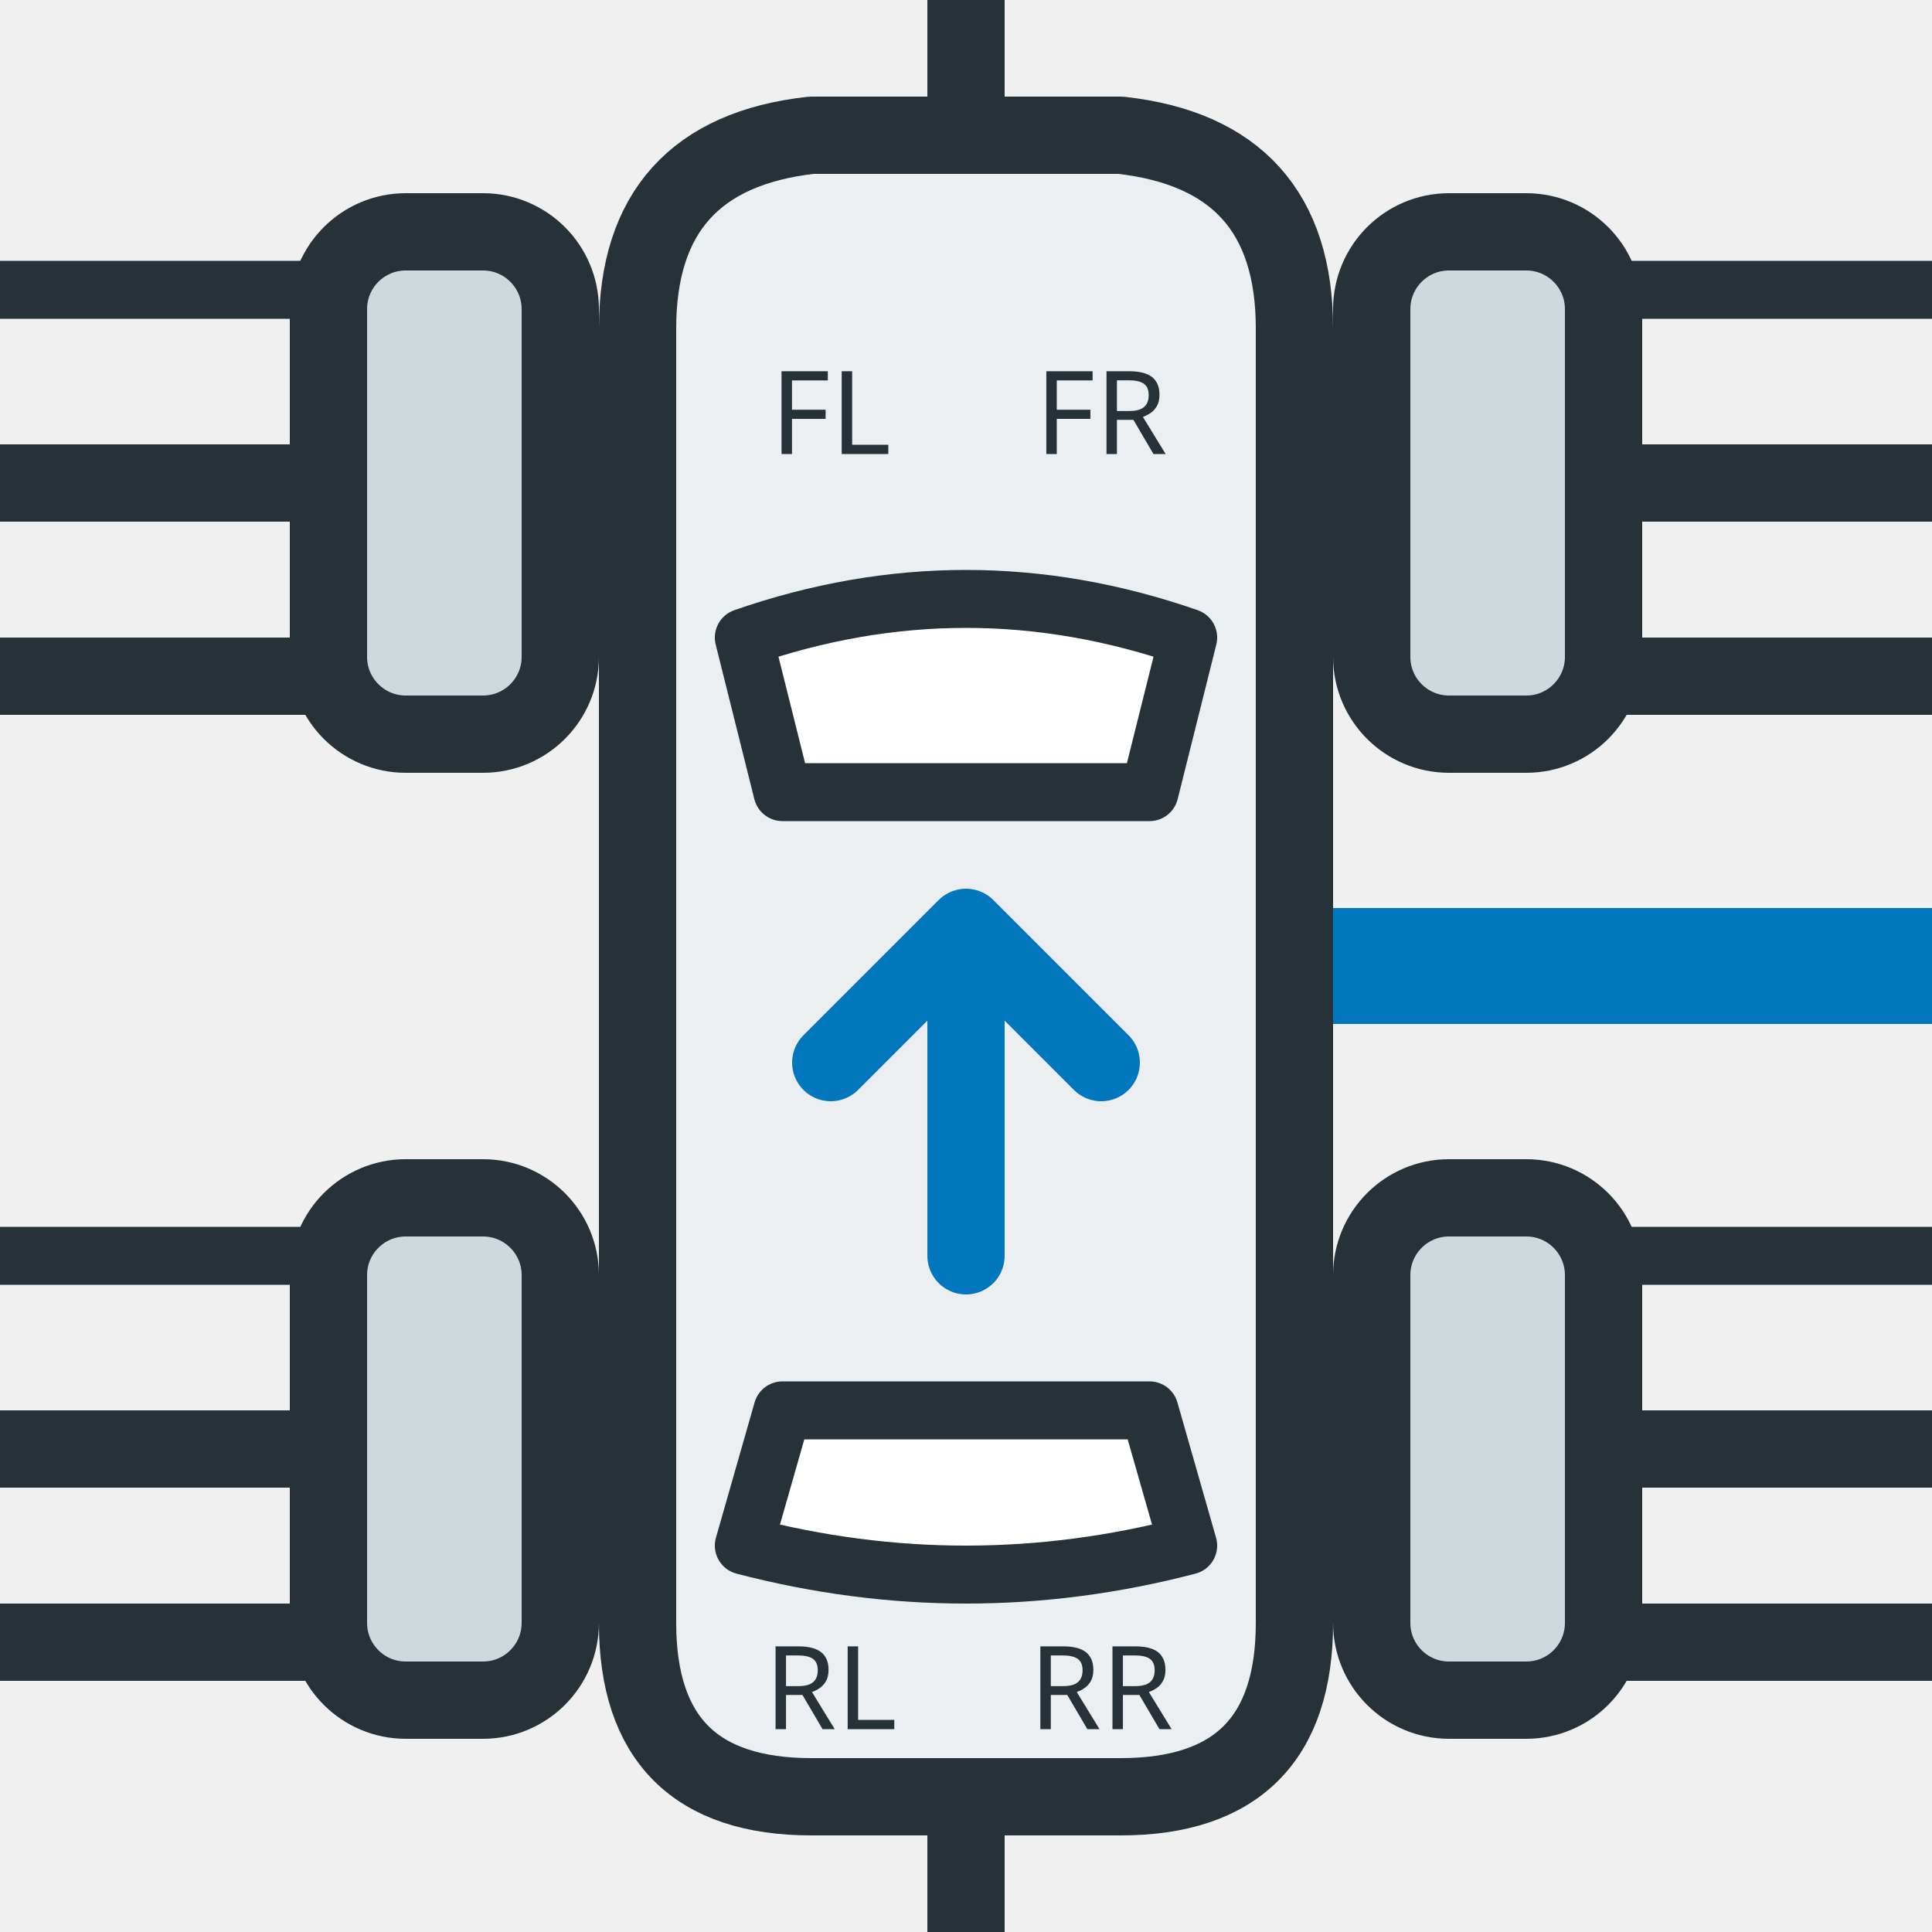
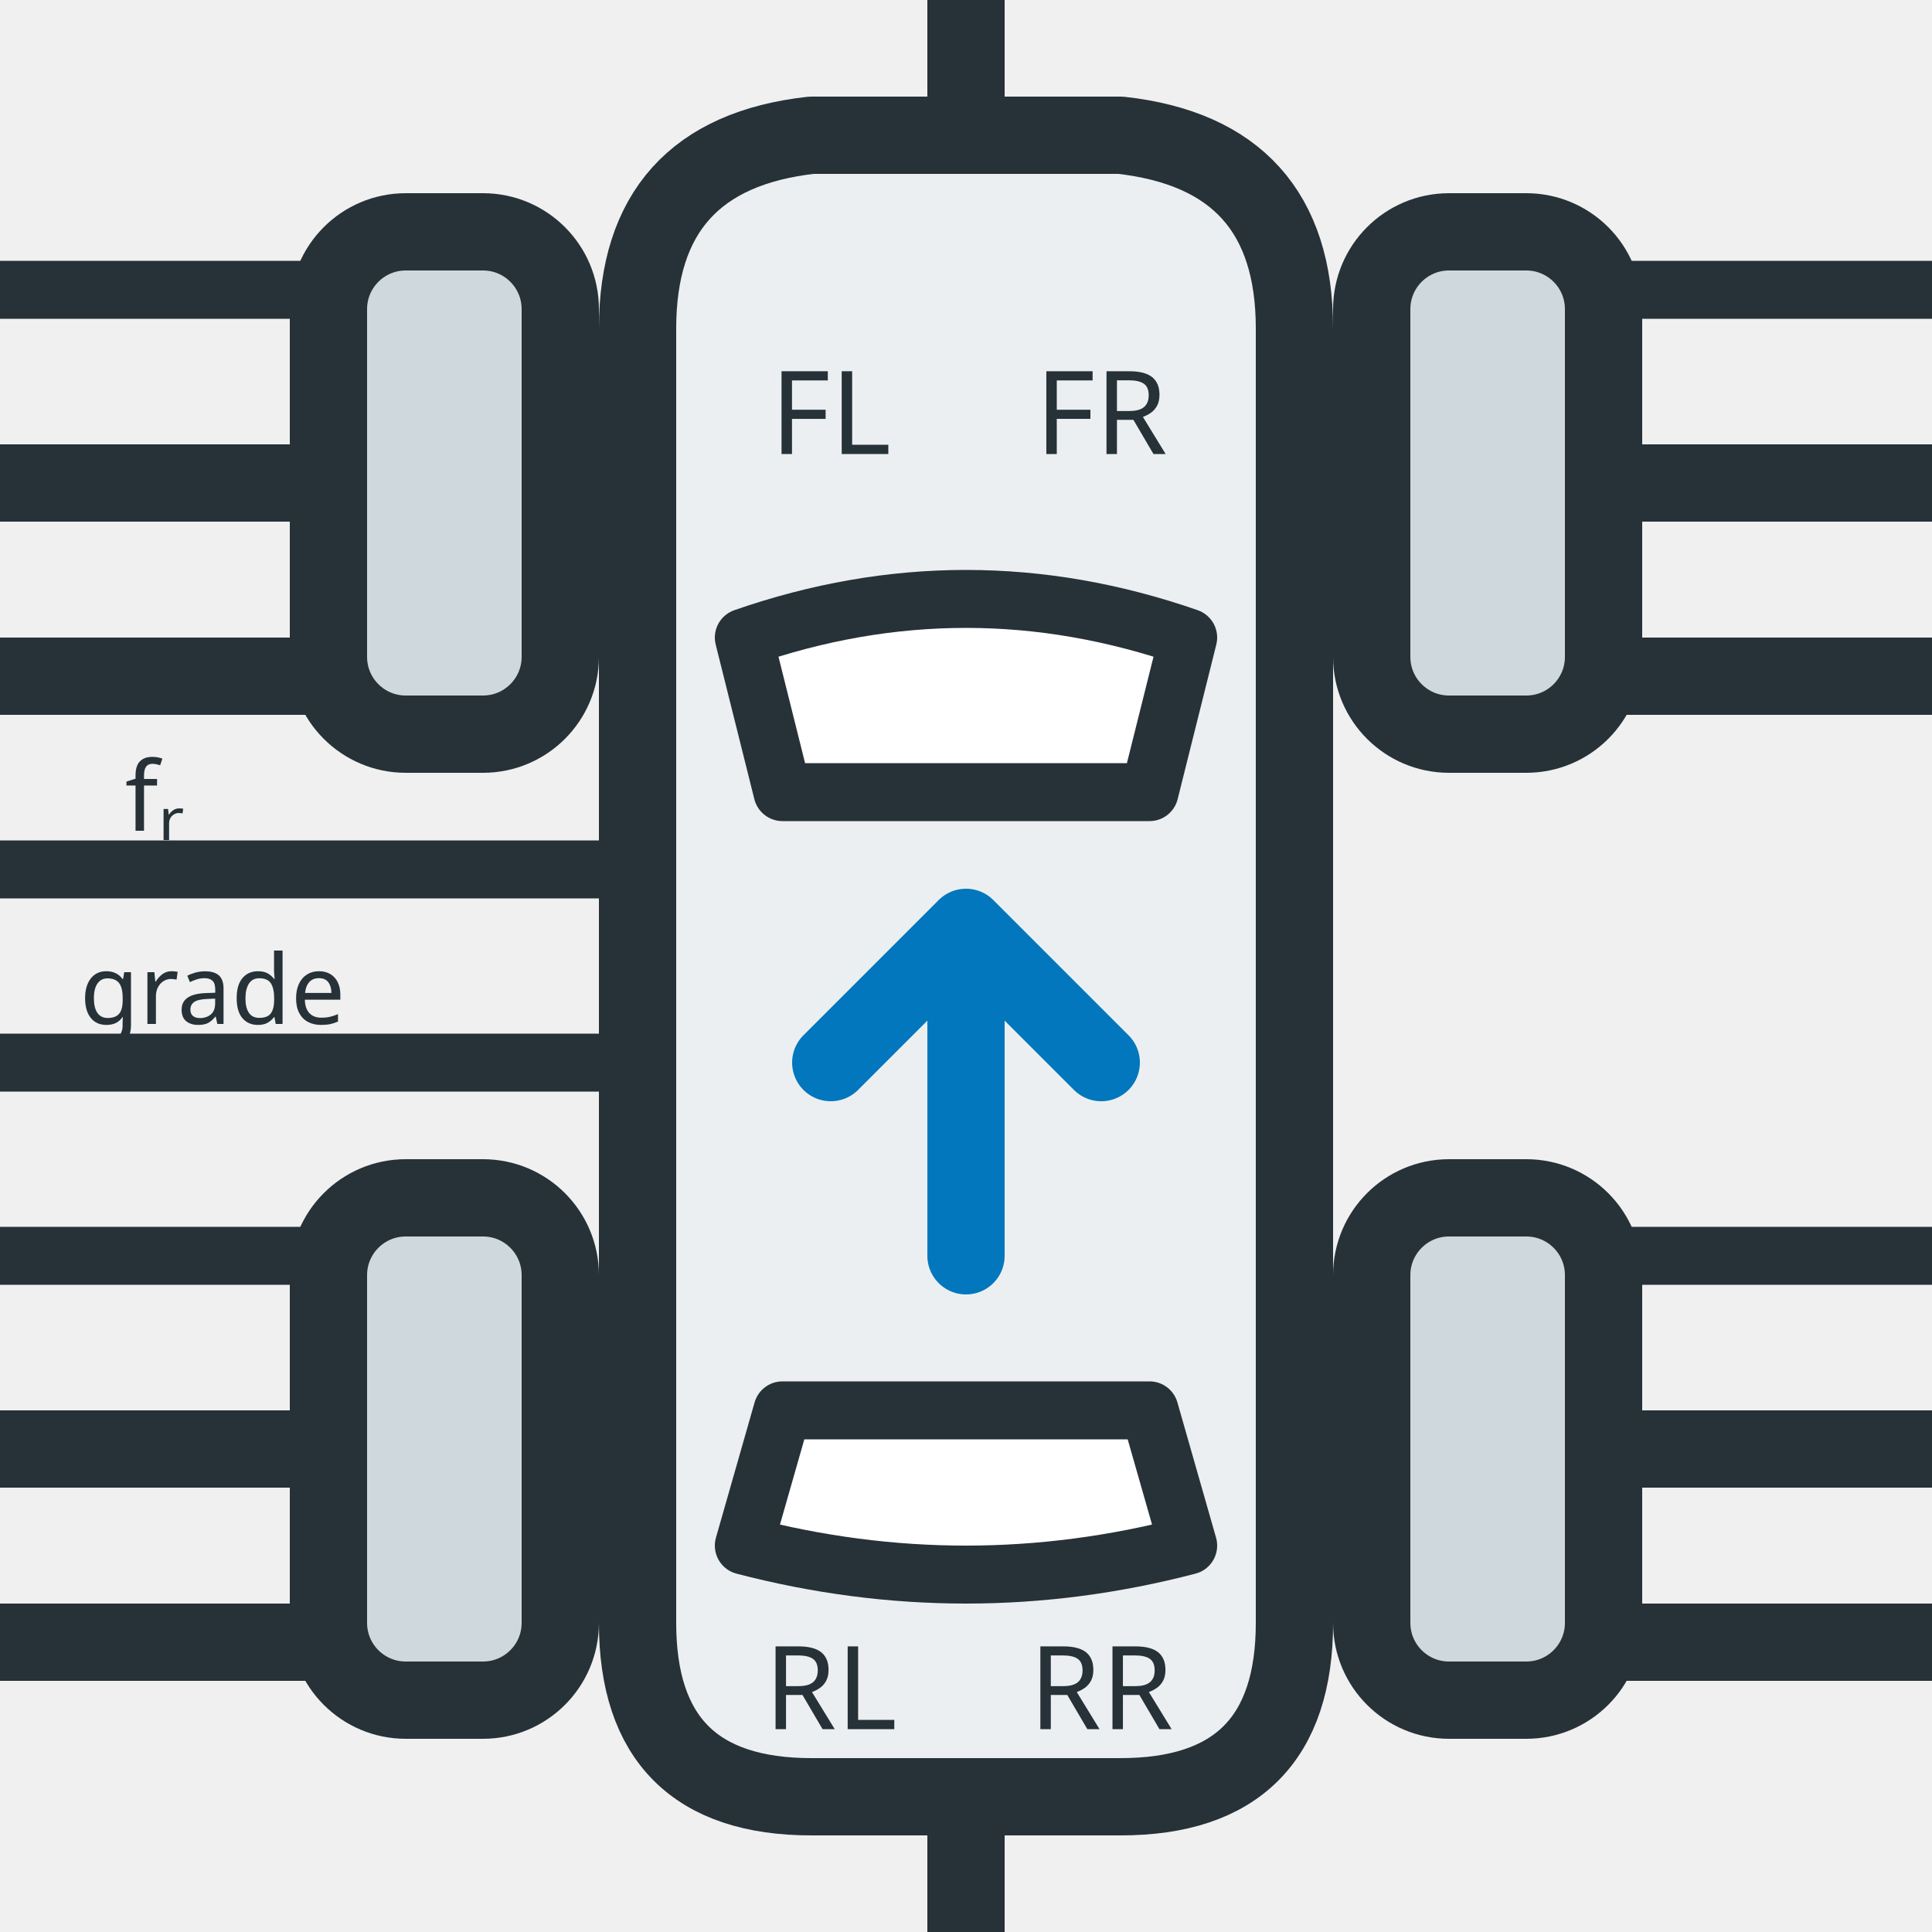
<svg xmlns="http://www.w3.org/2000/svg" viewBox="0 0 1000 1000">
  <g fill="none" stroke="#263238" stroke-width="40" stroke-linecap="round" stroke-linejoin="round">
    <path d="M0 250 H170 M0 350 H170 M0 750 H170 M0 850 H170" />
    <path d="M1000 250 H830 M1000 350 H830 M1000 750 H830 M1000 850 H830" />
    <path d="M0 150 H170 M0 650 H170 M1000 150 H830 M1000 650 H830" stroke-width="30" />
    <path d="M500 0 V70 M500 930 V1000" />
    <path d="M290 250 H330 M710 250 H670 M290 750 H330 M710 750 H670" />
-     <path d="M670 500 H1000" stroke="#0277bd" stroke-width="60" />
+     <path d="M0 450 H330 M0 550 H330" stroke-width="30" />
    <path d="M330 170 Q330 80 420 70 H580 Q670 80 670 170 V840 Q670 930 580 930 H420 Q330 930 330 840 Z" fill="#eceff1" />
    <path d="M385 330 Q500 290 615 330 L595 410 H405 Z" fill="#ffffff" stroke-width="30" />
    <path d="M405 730 H595 L615 800 Q500 830 385 800 Z" fill="#ffffff" stroke-width="30" />
    <rect x="170" y="120" width="120" height="260" rx="40" fill="#cfd8dc" />
    <rect x="710" y="120" width="120" height="260" rx="40" fill="#cfd8dc" />
    <rect x="170" y="620" width="120" height="260" rx="40" fill="#cfd8dc" />
    <rect x="710" y="620" width="120" height="260" rx="40" fill="#cfd8dc" />
    <path d="M500 650 V480 M430 550 L500 480 L570 550" stroke="#0277bd" />
  </g>
  <g font-family="sans-serif" font-size="60" fill="#263238" text-anchor="middle">
    <text x="430" y="235">FL</text>
    <text x="570" y="235">FR</text>
    <text x="430" y="895">RL</text>
    <text x="570" y="895">RR</text>
+     <text x="80" y="430" font-size="50">fᵣ</text>
+     <text x="110" y="530" font-size="50">grade</text>
  </g>
</svg>
